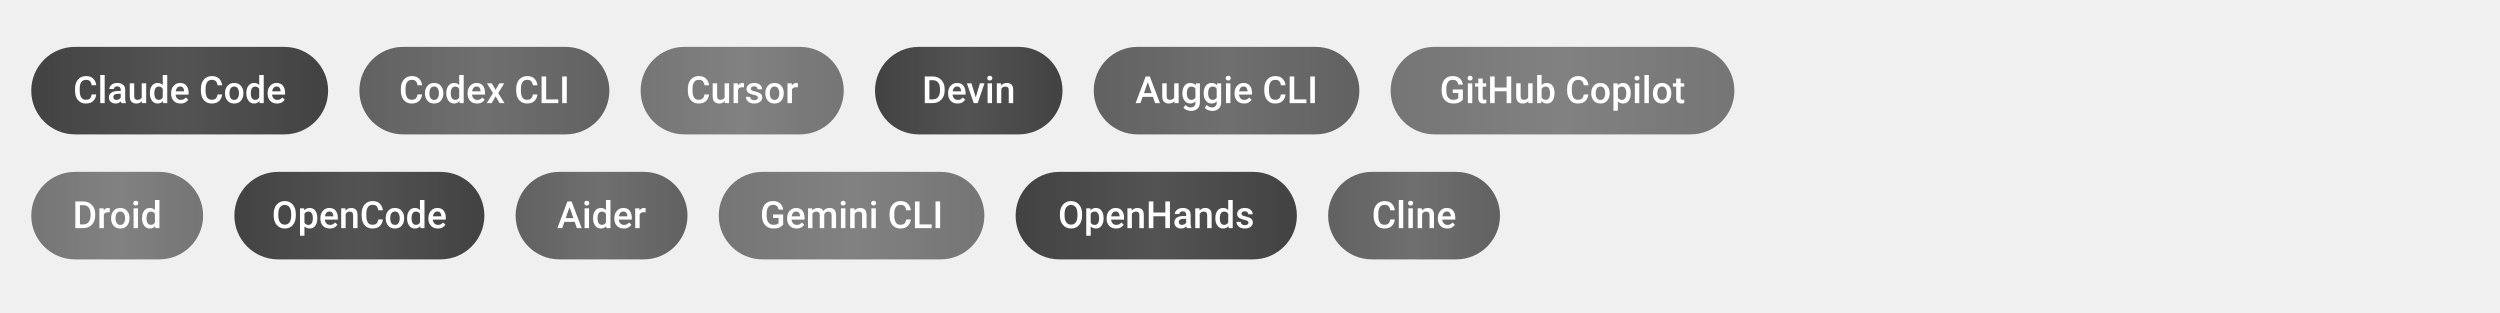
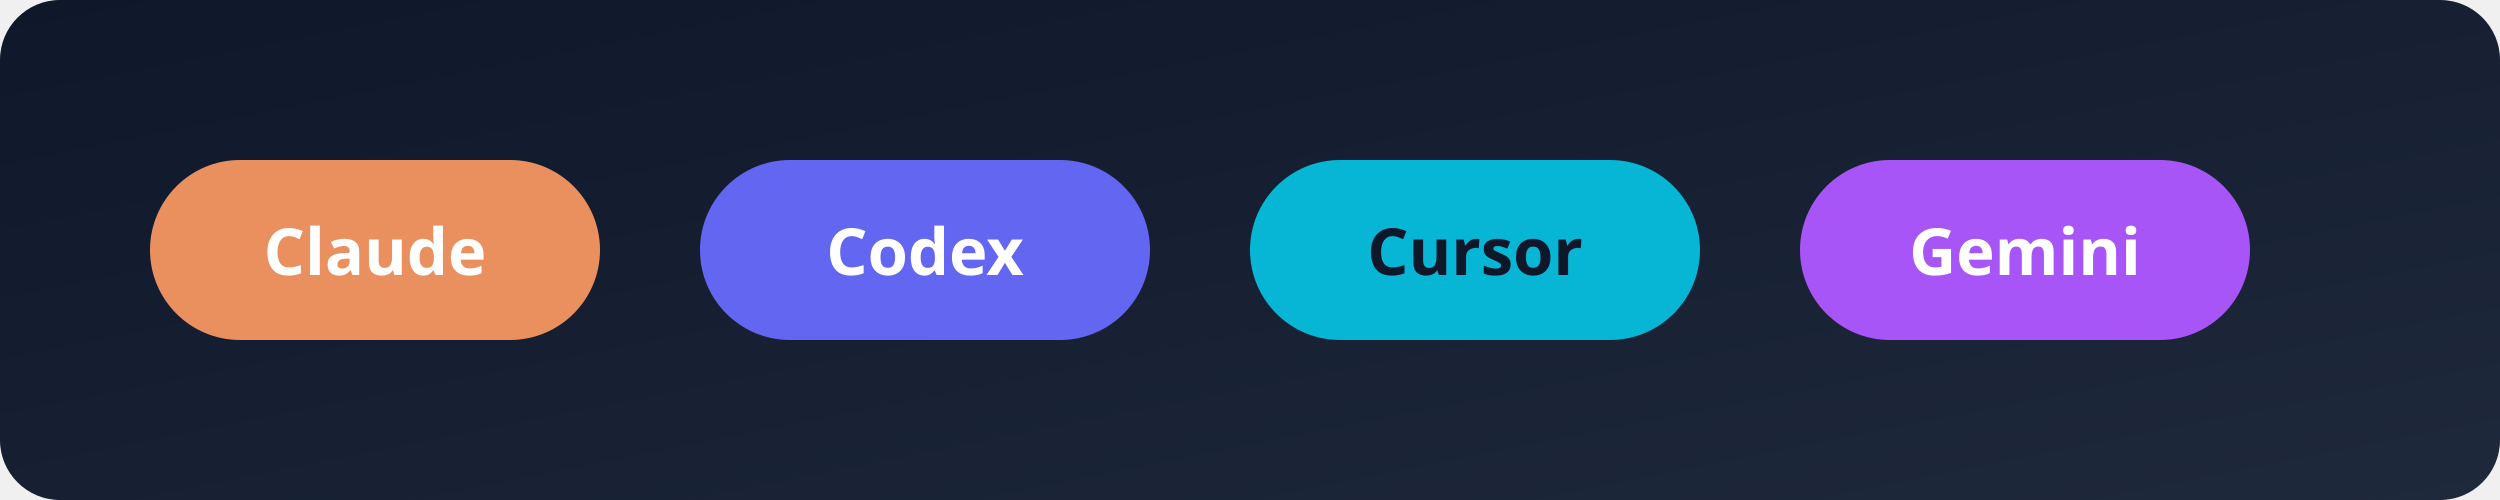
- <svg xmlns="http://www.w3.org/2000/svg" width="800" height="100" viewBox="0 0 800 100">
+ <svg xmlns="http://www.w3.org/2000/svg" viewBox="0 0 500 100" role="img" aria-labelledby="banner-pills-title banner-pills-desc">
  <defs>
-     <linearGradient id="shimmer" x1="0%" y1="0%" x2="100%" y2="0%">
-       <stop offset="0%" style="stop-color:rgba(255,255,255,0); stop-opacity:0">
-         <animate attributeName="offset" values="-1;2" dur="2s" repeatCount="indefinite" />
-       </stop>
-       <stop offset="50%" style="stop-color:rgba(255,255,255,0.3); stop-opacity:0.3">
-         <animate attributeName="offset" values="-0.5;2.5" dur="2s" repeatCount="indefinite" />
-       </stop>
-       <stop offset="100%" style="stop-color:rgba(255,255,255,0); stop-opacity:0">
-         <animate attributeName="offset" values="0;3" dur="2s" repeatCount="indefinite" />
-       </stop>
+     <linearGradient id="banner-pills-bg" x1="0" y1="0" x2="1" y2="1">
+       <stop offset="0" stop-color="#0F172A" />
+       <stop offset="1" stop-color="#1E293B" />
    </linearGradient>
  </defs>
  <style>
-     .label { font-family: 'Roboto', 'Segoe UI', Arial, sans-serif; font-size: 12px; font-weight: 500; fill: white; }
-     .pill { fill: #616161; }
-     .pill-light { fill: #757575; }
-     .pill-dark { fill: #424242; }
-     .shimmer-overlay { fill: url(#shimmer); }
+     .banner-pills-float {
+       animation: banner-pills-float 3s ease-in-out infinite;
+       transform-box: view-box;
+       transform-origin: 250px 50px;
+     }
+     @keyframes banner-pills-float {
+       0%, 100% { transform: translateY(0); }
+       50% { transform: translateY(-4px); }
+     }
+     @media (prefers-reduced-motion: reduce) {
+       [data-animated] { animation: none !important; }
+     }
  </style>
-   <g transform="translate(10, 15)">
-     <g>
-       <rect x="0" y="0" width="95" height="28" rx="14" class="pill-dark" />
-       <rect x="0" y="0" width="95" height="28" rx="14" class="shimmer-overlay" />
-       <text x="47.5" y="18" class="label" text-anchor="middle">Claude Code</text>
-     </g>
-     <g>
-       <rect x="105" y="0" width="80" height="28" rx="14" class="pill" />
-       <rect x="105" y="0" width="80" height="28" rx="14" class="shimmer-overlay" />
-       <text x="145" y="18" class="label" text-anchor="middle">Codex CLI</text>
-     </g>
-     <g>
-       <rect x="195" y="0" width="65" height="28" rx="14" class="pill-light" />
-       <rect x="195" y="0" width="65" height="28" rx="14" class="shimmer-overlay" />
-       <text x="227.5" y="18" class="label" text-anchor="middle">Cursor</text>
-     </g>
-     <g>
-       <rect x="270" y="0" width="60" height="28" rx="14" class="pill-dark" />
-       <rect x="270" y="0" width="60" height="28" rx="14" class="shimmer-overlay" />
-       <text x="300" y="18" class="label" text-anchor="middle">Devin</text>
-     </g>
-     <g>
-       <rect x="340" y="0" width="85" height="28" rx="14" class="pill" />
-       <rect x="340" y="0" width="85" height="28" rx="14" class="shimmer-overlay" />
-       <text x="382.5" y="18" class="label" text-anchor="middle">Auggie CLI</text>
-     </g>
-     <g>
-       <rect x="435" y="0" width="110" height="28" rx="14" class="pill-light" />
-       <rect x="435" y="0" width="110" height="28" rx="14" class="shimmer-overlay" />
-       <text x="490" y="18" class="label" text-anchor="middle">GitHub Copilot</text>
-     </g>
-   </g>
-   <g transform="translate(10, 55)">
-     <g>
-       <rect x="0" y="0" width="55" height="28" rx="14" class="pill-light" />
-       <rect x="0" y="0" width="55" height="28" rx="14" class="shimmer-overlay" />
-       <text x="27.5" y="18" class="label" text-anchor="middle">Droid</text>
-     </g>
-     <g>
-       <rect x="65" y="0" width="80" height="28" rx="14" class="pill-dark" />
-       <rect x="65" y="0" width="80" height="28" rx="14" class="shimmer-overlay" />
-       <text x="105" y="18" class="label" text-anchor="middle">OpenCode</text>
-     </g>
-     <g>
-       <rect x="155" y="0" width="55" height="28" rx="14" class="pill" />
-       <rect x="155" y="0" width="55" height="28" rx="14" class="shimmer-overlay" />
-       <text x="182.5" y="18" class="label" text-anchor="middle">Aider</text>
-     </g>
-     <g>
-       <rect x="220" y="0" width="85" height="28" rx="14" class="pill-light" />
-       <rect x="220" y="0" width="85" height="28" rx="14" class="shimmer-overlay" />
-       <text x="262.5" y="18" class="label" text-anchor="middle">Gemini CLI</text>
-     </g>
-     <g>
-       <rect x="315" y="0" width="90" height="28" rx="14" class="pill-dark" />
-       <rect x="315" y="0" width="90" height="28" rx="14" class="shimmer-overlay" />
-       <text x="360" y="18" class="label" text-anchor="middle">OpenHands</text>
-     </g>
-     <g>
-       <rect x="415" y="0" width="55" height="28" rx="14" class="pill" />
-       <rect x="415" y="0" width="55" height="28" rx="14" class="shimmer-overlay" />
-       <text x="442.5" y="18" class="label" text-anchor="middle">Cline</text>
-     </g>
+   <rect width="500" height="100" rx="12" fill="url(#banner-pills-bg)" />
+   <g class="banner-pills-float" data-animated="true">
+     <rect x="30" y="32" width="90" height="36" rx="18" fill="#EA8F5E" />
+     <text x="75" y="55" font-family="system-ui, sans-serif" font-weight="bold" font-size="13" fill="#FFFFFF" text-anchor="middle">Claude</text>
+     <rect x="140" y="32" width="90" height="36" rx="18" fill="#6366F1" />
+     <text x="185" y="55" font-family="system-ui, sans-serif" font-weight="bold" font-size="13" fill="#FFFFFF" text-anchor="middle">Codex</text>
+     <rect x="250" y="32" width="90" height="36" rx="18" fill="#06B6D4" />
+     <text x="295" y="55" font-family="system-ui, sans-serif" font-weight="bold" font-size="13" fill="#0F172A" text-anchor="middle">Cursor</text>
+     <rect x="360" y="32" width="90" height="36" rx="18" fill="#A855F7" />
+     <text x="405" y="55" font-family="system-ui, sans-serif" font-weight="bold" font-size="13" fill="#FFFFFF" text-anchor="middle">Gemini</text>
  </g>
</svg>
